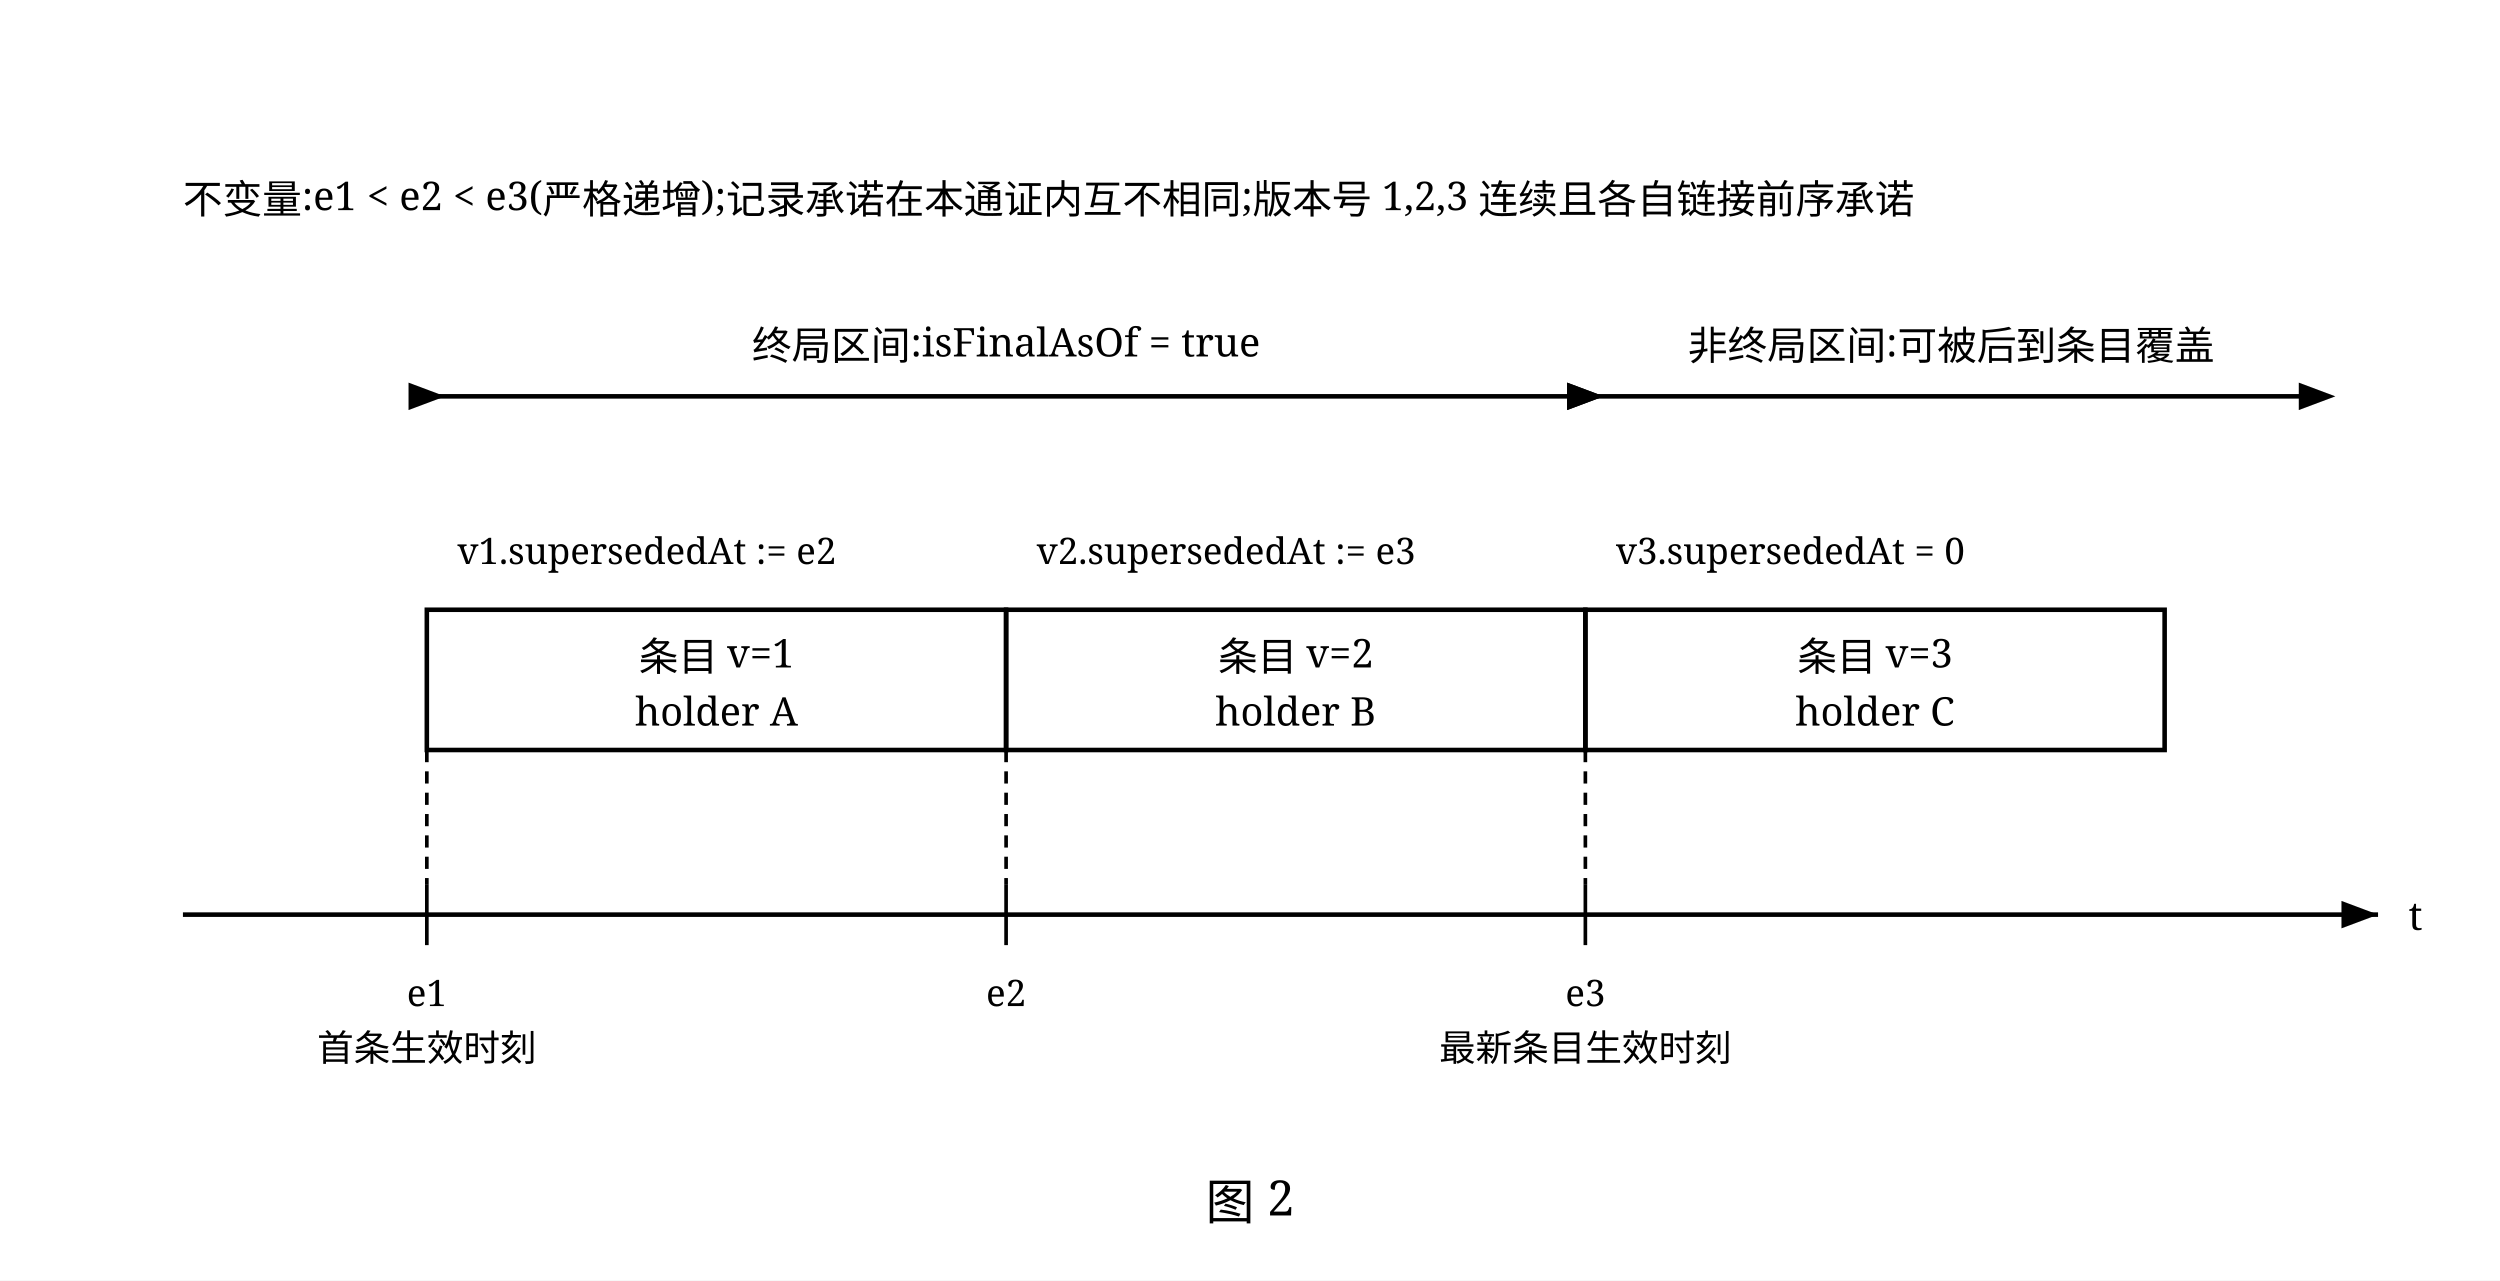
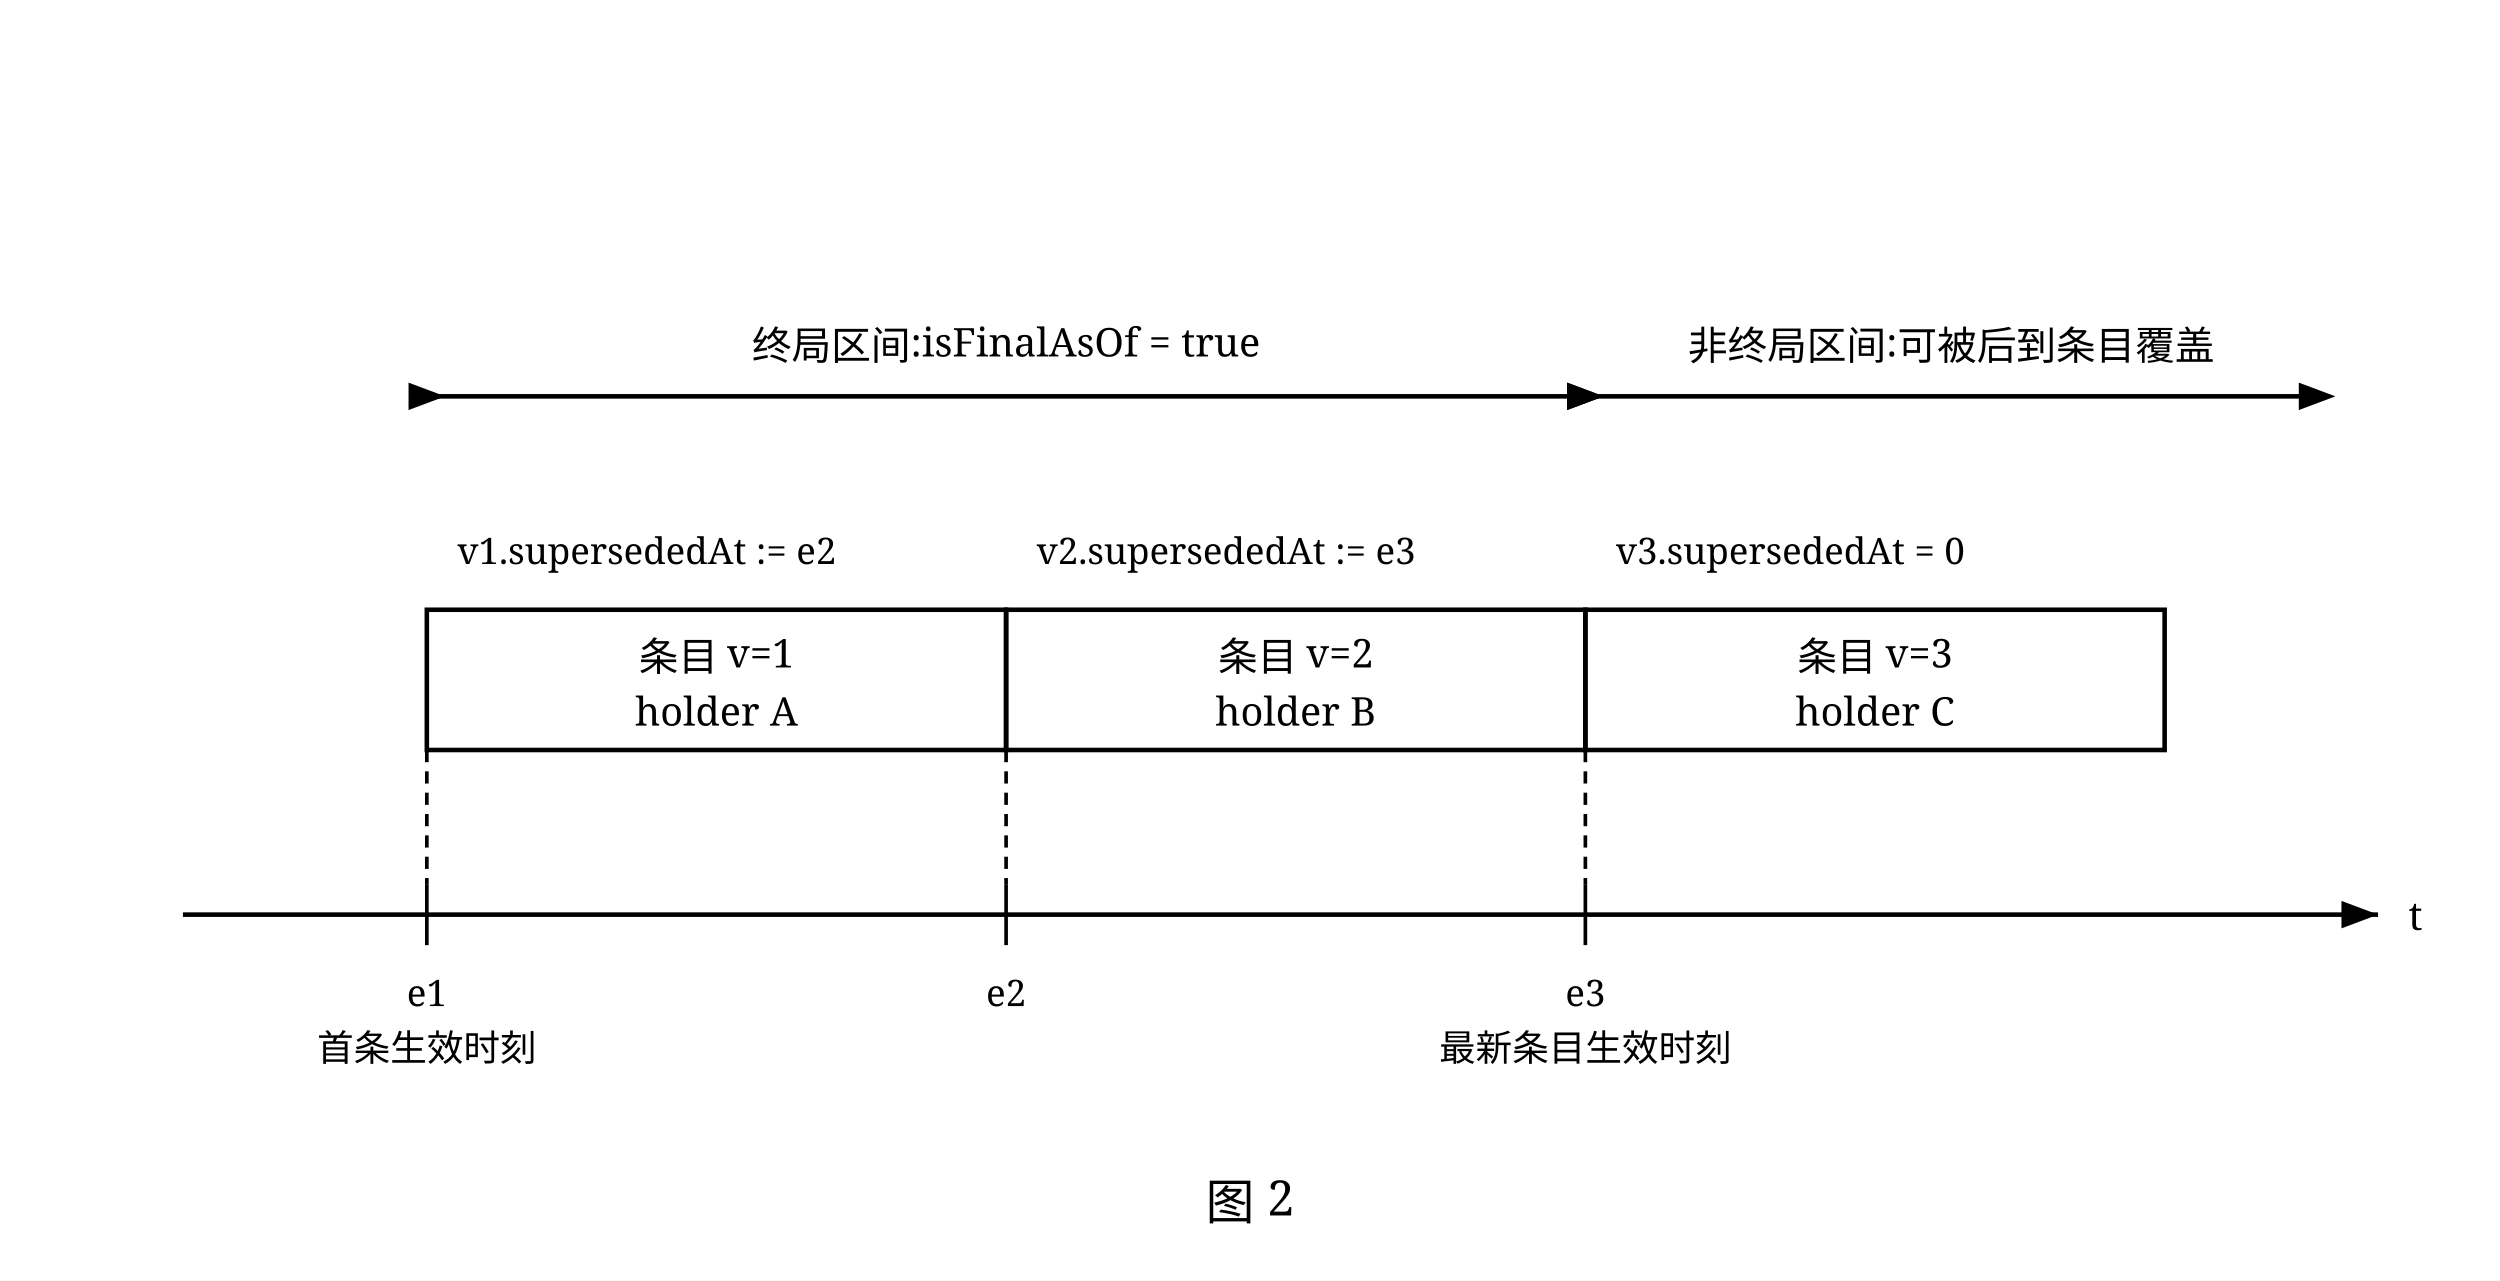
- <svg xmlns="http://www.w3.org/2000/svg" width="820" height="420" viewBox="0 0 820 420" font-family="SimSun, serif" font-size="14">
+ <svg xmlns="http://www.w3.org/2000/svg" width="820" height="420" viewBox="0 0 820 420" font-family="WenQuanYi Zen Hei, SimSun, serif" font-size="14">
  <rect width="820" height="420" fill="#fff" />
  <line x1="60" y1="300" x2="780" y2="300" stroke="#000" stroke-width="1.5" marker-end="url(#b)" />
  <defs>
    <marker id="b" markerWidth="9" markerHeight="9" refX="8" refY="3" orient="auto">
      <path d="M0,0 L8,3 L0,6 Z" fill="#000" />
    </marker>
  </defs>
  <text x="790" y="305" font-size="13">t</text>
  <g stroke="#000" stroke-width="1.2">
    <line x1="140" y1="290" x2="140" y2="310" />
    <line x1="330" y1="290" x2="330" y2="310" />
    <line x1="520" y1="290" x2="520" y2="310" />
  </g>
  <g fill="#000" font-size="12" text-anchor="middle">
    <text x="140" y="330">e1</text>
    <text x="330" y="330">e2</text>
    <text x="520" y="330">e3</text>
    <text x="140" y="348">首条生效时刻</text>
    <text x="520" y="348">最新条目生效时刻</text>
  </g>
  <g fill="none" stroke="#000" stroke-width="1.5">
    <rect x="140" y="200" width="190" height="46" />
    <rect x="330" y="200" width="190" height="46" />
    <rect x="520" y="200" width="190" height="46" />
  </g>
  <g fill="#000" font-size="13" text-anchor="middle">
    <text x="235" y="220">条目 v=1</text>
    <text x="235" y="238">holder A</text>
    <text x="425" y="220">条目 v=2</text>
    <text x="425" y="238">holder B</text>
    <text x="615" y="220">条目 v=3</text>
    <text x="615" y="238">holder C</text>
  </g>
  <g fill="none" stroke="#000" stroke-width="1.2" stroke-dasharray="4 3">
    <line x1="140" y1="246" x2="140" y2="290" />
    <line x1="330" y1="246" x2="330" y2="290" />
    <line x1="520" y1="246" x2="520" y2="290" />
  </g>
  <g fill="none" stroke="#000" stroke-width="1.5">
    <path d="M140 130 H520" marker-start="url(#c)" marker-end="url(#c)" />
    <path d="M520 130 H760" marker-start="url(#c)" marker-end="url(#c)" />
  </g>
  <defs>
    <marker id="c" markerWidth="9" markerHeight="9" refX="4" refY="3" orient="auto">
      <path d="M0,0 L8,3 L0,6 Z" fill="#000" />
    </marker>
  </defs>
  <g fill="#000" font-size="13" text-anchor="middle">
    <text x="330" y="118">终局区间:isFinalAsOf = true</text>
    <text x="640" y="118">非终局区间:可被后到条目覆盖</text>
  </g>
  <g fill="#000" font-size="12">
    <text x="150" y="185">v1.supersededAt := e2</text>
    <text x="340" y="185">v2.supersededAt := e3</text>
    <text x="530" y="185">v3.supersededAt = 0</text>
  </g>
-   <text x="60" y="70" font-size="13">不变量:e1 &lt; e2 &lt; e3(严格递增);记录承诺在本通证内互不相同;版本号 1,2,3 连续且各自链接前序承诺</text>
  <text x="410" y="400" text-anchor="middle" font-size="16">图 2</text>
</svg>
